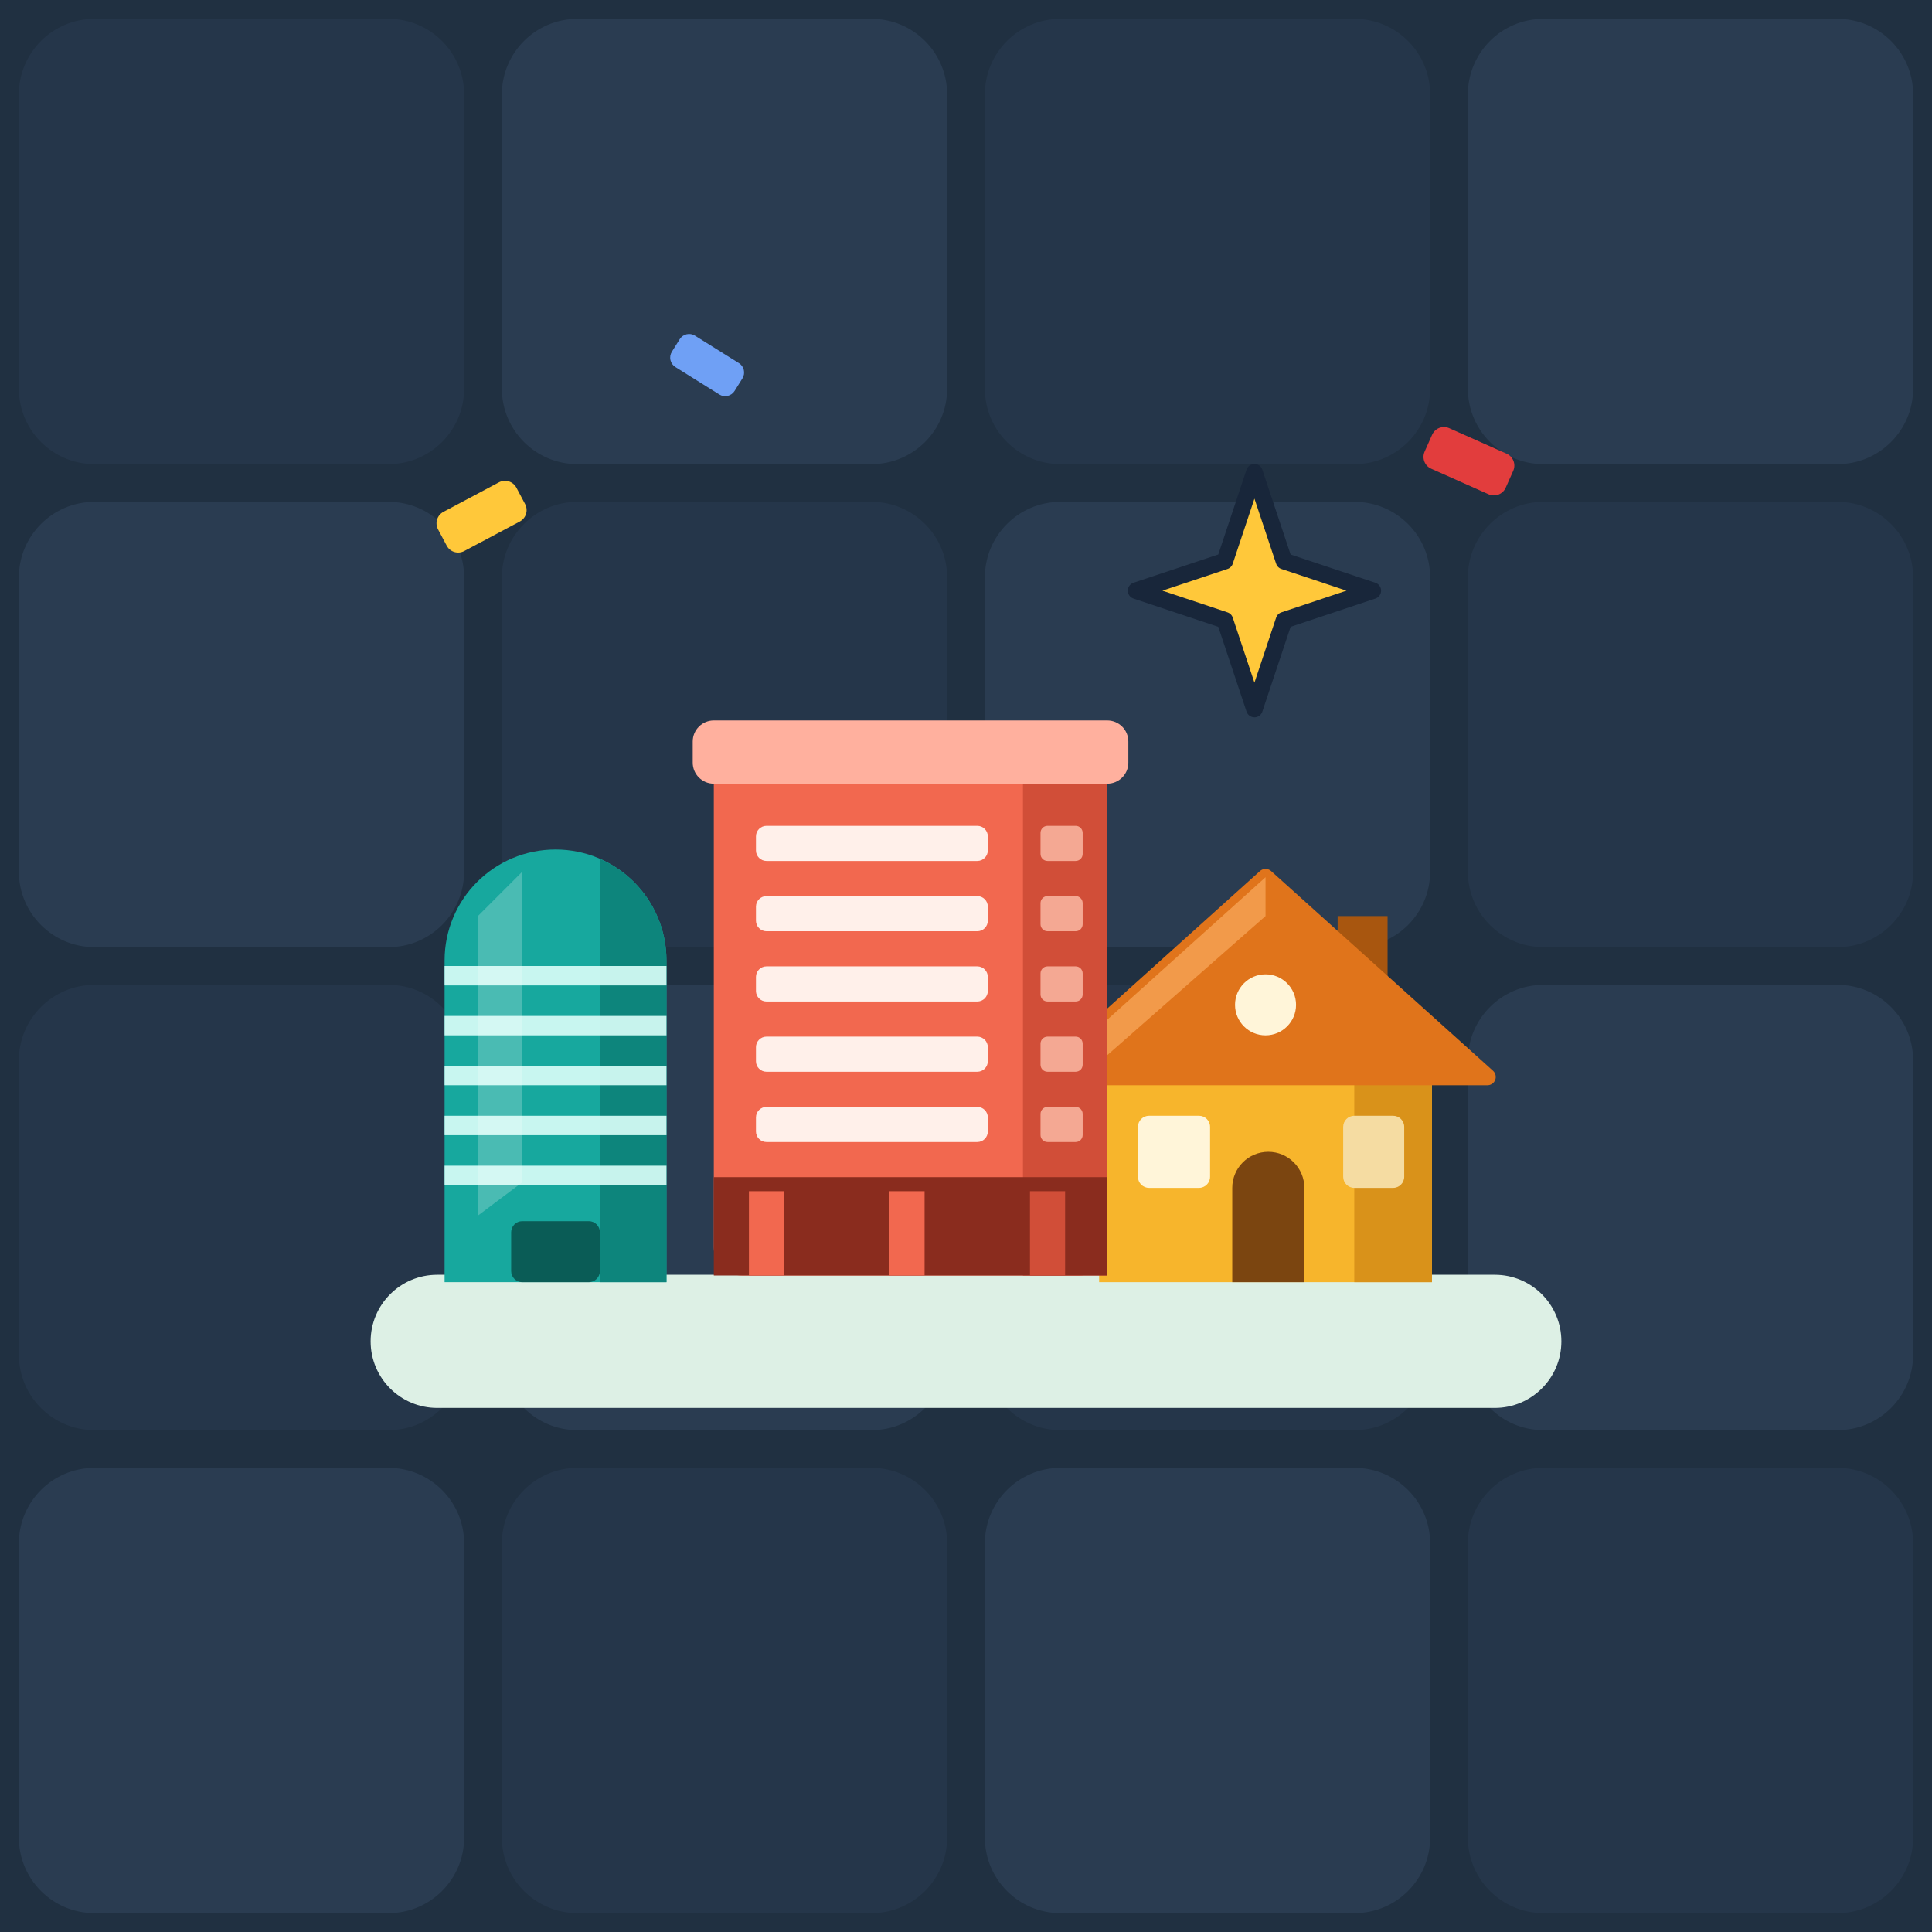
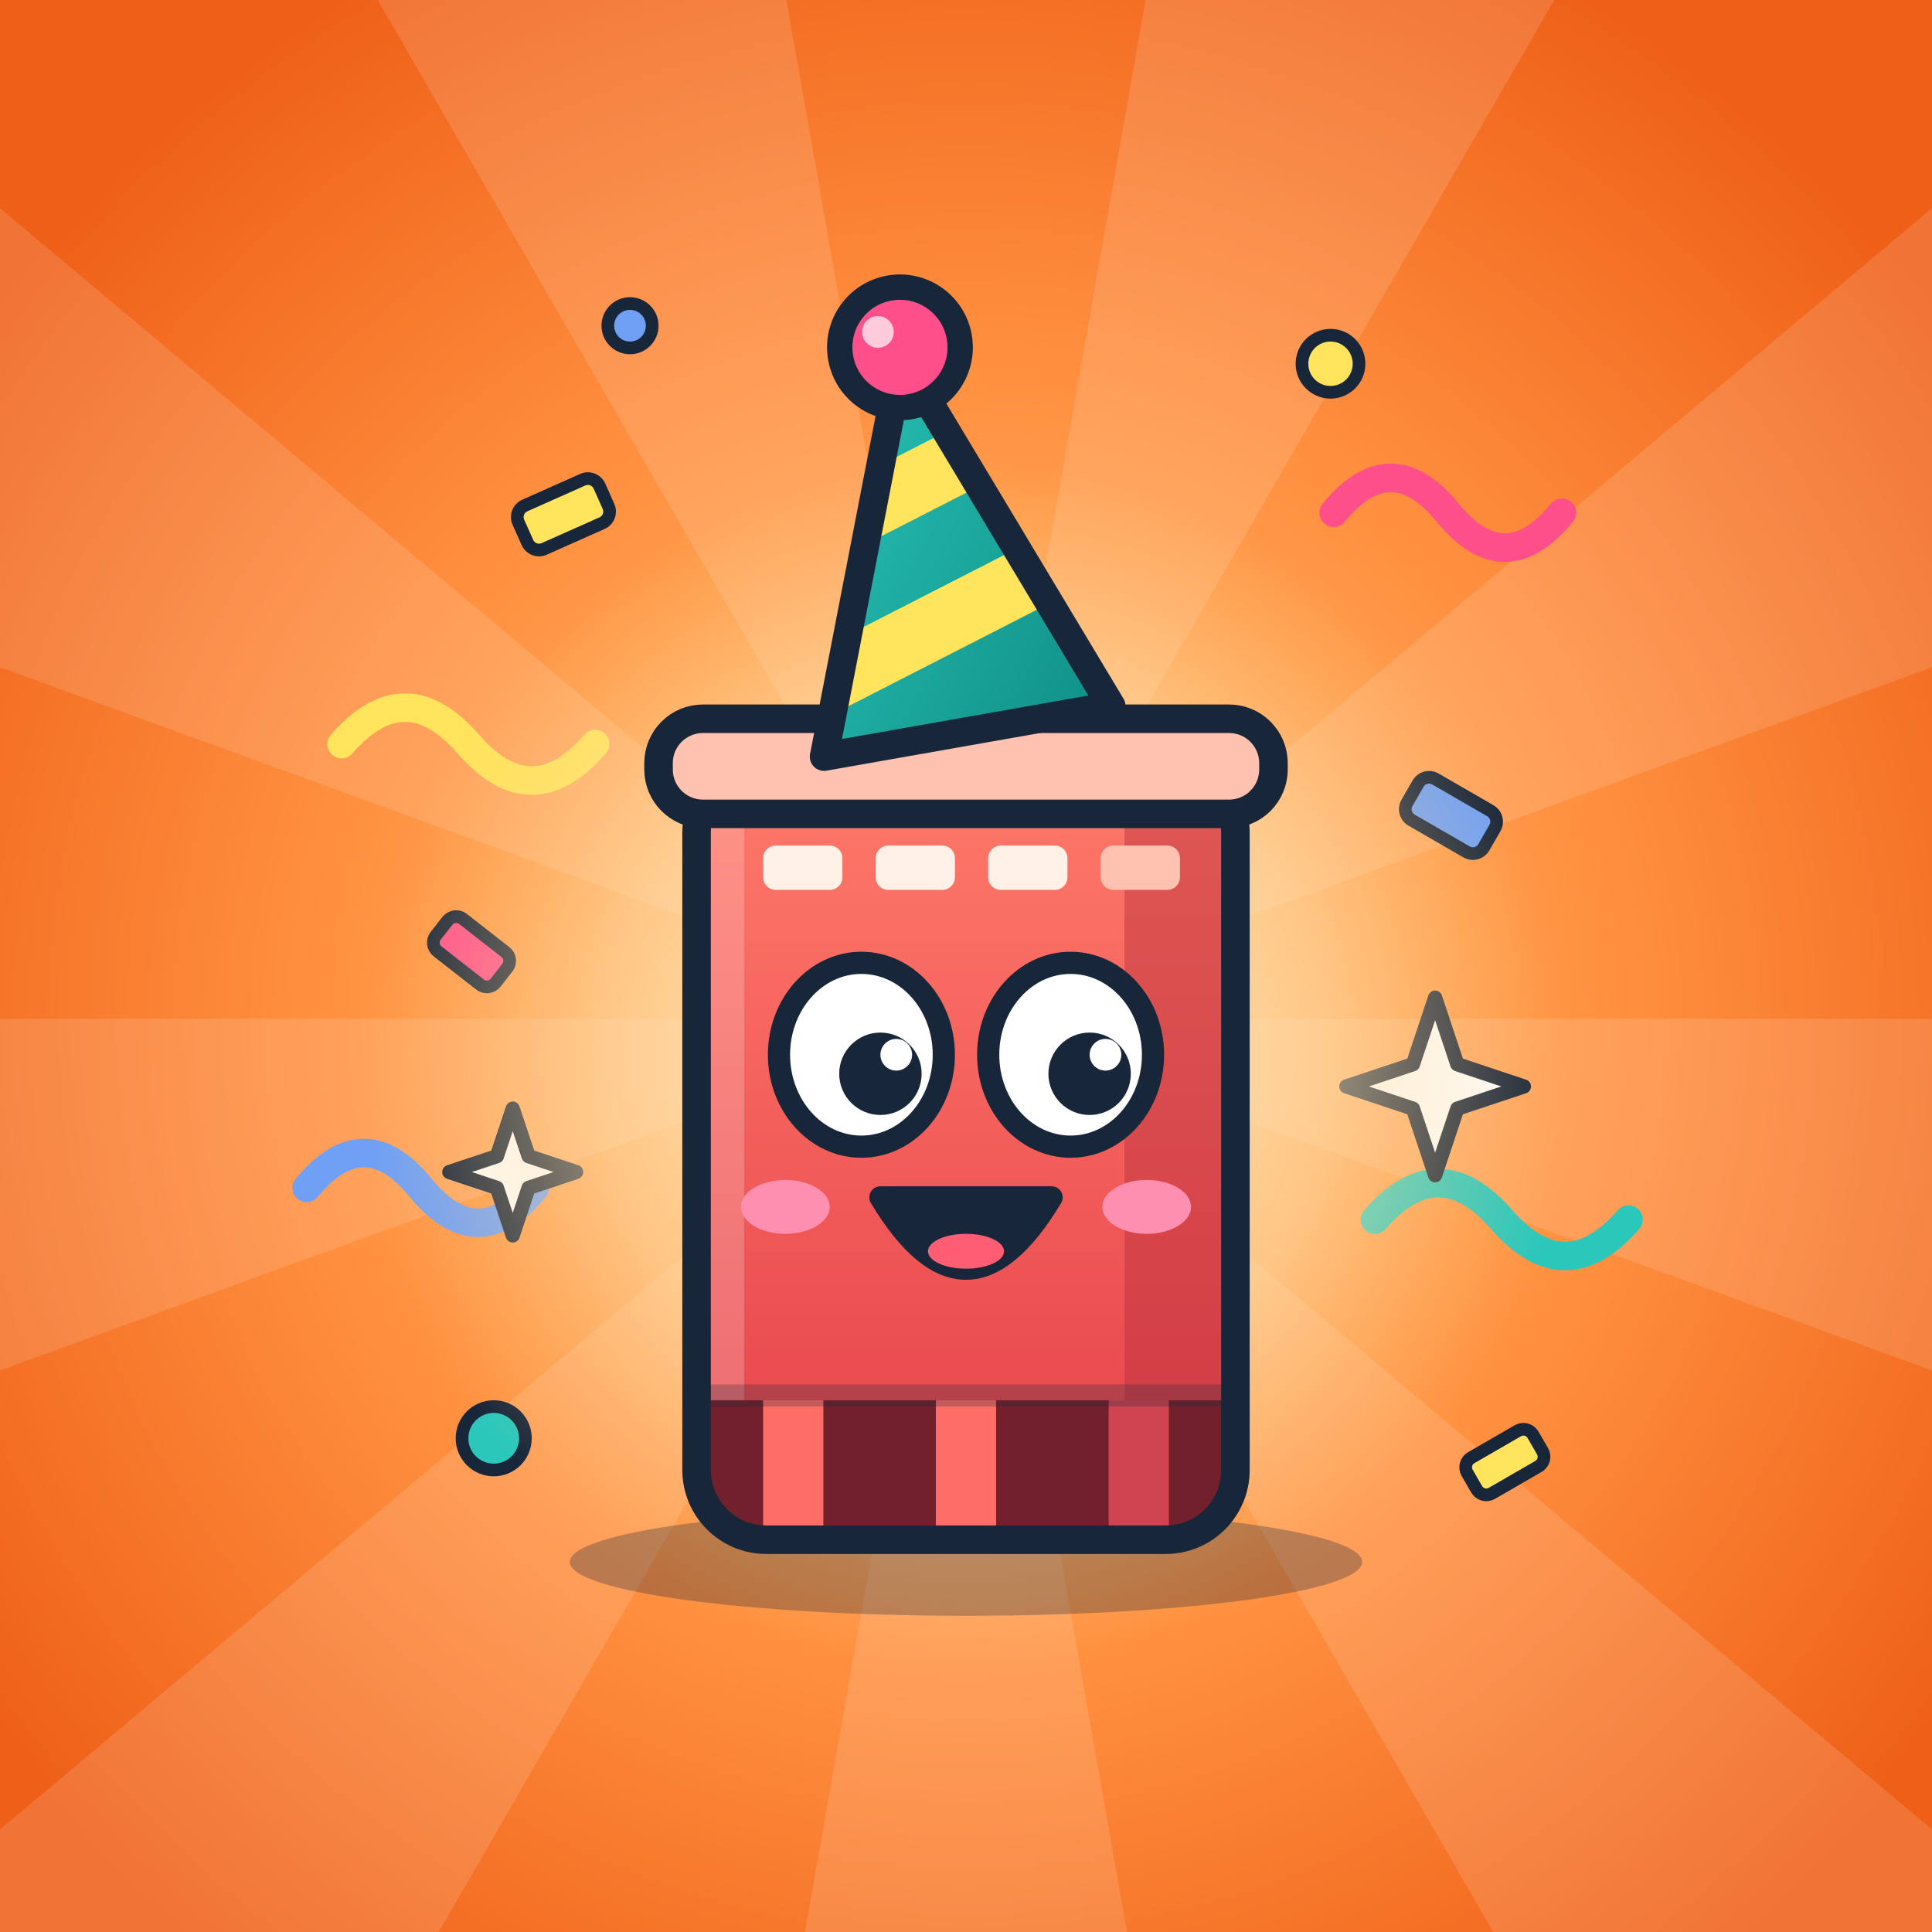
<svg xmlns="http://www.w3.org/2000/svg" viewBox="0 0 1024 1024" width="1024" height="1024">
  <defs>
-     <symbol id="hdb" viewBox="0 0 100 100">
-       <rect x="22" y="14" width="56" height="74" rx="4" fill="#F2684F" />
-       <path d="M66 14 H74 A4 4 0 0 1 78 18 V88 H66 Z" fill="#D14E38" />
-       <rect x="19" y="9" width="62" height="9" rx="3" fill="#FFB09E" />
-       <g fill="#FFF0EA">
-         <rect x="28" y="24" width="33" height="5" rx="1.5" />
-         <rect x="28" y="34" width="33" height="5" rx="1.5" />
-         <rect x="28" y="44" width="33" height="5" rx="1.5" />
-         <rect x="28" y="54" width="33" height="5" rx="1.5" />
-         <rect x="28" y="64" width="33" height="5" rx="1.5" />
-       </g>
-       <g fill="#F4A893">
-         <rect x="68.5" y="24" width="6" height="5" rx="1" />
-         <rect x="68.5" y="34" width="6" height="5" rx="1" />
-         <rect x="68.5" y="44" width="6" height="5" rx="1" />
-         <rect x="68.5" y="54" width="6" height="5" rx="1" />
-         <rect x="68.5" y="64" width="6" height="5" rx="1" />
-       </g>
-       <rect x="22" y="74" width="56" height="14" fill="#8A2C1E" />
-       <g fill="#F2684F">
-         <rect x="27" y="76" width="5" height="12" />
-         <rect x="47" y="76" width="5" height="12" />
-       </g>
-       <rect x="67" y="76" width="5" height="12" fill="#D14E38" />
-     </symbol>
-     <symbol id="condo" viewBox="0 0 100 100">
-       <path d="M30 88 V30 A20 20 0 0 1 70 30 V88 Z" fill="#17A89E" />
-       <path d="M58 88 V11.7 A20 20 0 0 1 70 30 V88 Z" fill="#0D857C" />
-       <g fill="#DBFFFA" opacity=".9">
-         <rect x="30" y="31" width="40" height="3.5" />
-         <rect x="30" y="40" width="40" height="3.5" />
-         <rect x="30" y="49" width="40" height="3.5" />
-         <rect x="30" y="58" width="40" height="3.5" />
-         <rect x="30" y="67" width="40" height="3.5" />
-       </g>
-       <path d="M36 22 L44 14 L44 70 L36 76 Z" fill="#fff" opacity=".22" />
-       <rect x="42" y="77" width="16" height="11" rx="2" fill="#0A5C56" />
-     </symbol>
-     <symbol id="house" viewBox="0 0 100 100">
-       <rect x="63" y="22" width="9" height="18" fill="#A8560F" />
-       <rect x="20" y="46" width="60" height="42" fill="#F7B52C" />
-       <rect x="66" y="46" width="14" height="42" fill="#D9921A" />
-       <path d="M10 51 L50 15 L90 51 Z" fill="#E0741B" stroke="#E0741B" stroke-width="3" stroke-linejoin="round" />
-       <path d="M10 51 L50 15 L50 22 L17 51 Z" fill="#F29A4A" />
-       <circle cx="50" cy="38" r="5.5" fill="#FFF5D9" />
-       <rect x="27" y="58" width="13" height="13" rx="2" fill="#FFF5D9" />
-       <rect x="64" y="58" width="11" height="13" rx="2" fill="#F5DCA2" />
-       <path d="M44 88 V71 A6.5 6.5 0 0 1 57 71 V88 Z" fill="#7B4510" />
-     </symbol>
+     <radialGradient id="bg" cx="512" cy="540" r="640" gradientUnits="userSpaceOnUse">
+       <stop offset="0" stop-color="#FFC16E" />
+       <stop offset=".55" stop-color="#FF8F3F" />
+       <stop offset="1" stop-color="#EE5F17" />
+     </radialGradient>
+     <linearGradient id="coral" x1="0" y1="0" x2="0" y2="1">
+       <stop offset="0" stop-color="#FF7A6A" />
+       <stop offset="1" stop-color="#E5404A" />
+     </linearGradient>
+     <linearGradient id="hat" x1="0" y1="0" x2="1" y2="1">
+       <stop offset="0" stop-color="#2CC7BB" />
+       <stop offset="1" stop-color="#109087" />
+     </linearGradient>
+     <radialGradient id="glow" cx="512" cy="560" r="380" gradientUnits="userSpaceOnUse">
+       <stop offset="0" stop-color="#FFF4DC" stop-opacity=".95" />
+       <stop offset=".6" stop-color="#FFE2B0" stop-opacity=".55" />
+       <stop offset="1" stop-color="#FFD08A" stop-opacity="0" />
+     </radialGradient>
+     <clipPath id="body">
+       <rect x="342" y="372" width="340" height="490" rx="44" />
+     </clipPath>
+     <clipPath id="cone">
+       <path d="M420 352 L512 112 L604 352 Z" />
+     </clipPath>
  </defs>
  <g>
-     <rect width="1024" height="1024" fill="#203041" />
-     <rect x="10" y="10" width="236" height="236" rx="40" fill="#25364A" />
-     <rect x="266" y="10" width="236" height="236" rx="40" fill="#2A3C51" />
-     <rect x="522" y="10" width="236" height="236" rx="40" fill="#25364A" />
-     <rect x="778" y="10" width="236" height="236" rx="40" fill="#2A3C51" />
-     <rect x="10" y="266" width="236" height="236" rx="40" fill="#2A3C51" />
-     <rect x="266" y="266" width="236" height="236" rx="40" fill="#25364A" />
-     <rect x="522" y="266" width="236" height="236" rx="40" fill="#2A3C51" />
-     <rect x="778" y="266" width="236" height="236" rx="40" fill="#25364A" />
-     <rect x="10" y="522" width="236" height="236" rx="40" fill="#25364A" />
-     <rect x="266" y="522" width="236" height="236" rx="40" fill="#2A3C51" />
-     <rect x="522" y="522" width="236" height="236" rx="40" fill="#25364A" />
-     <rect x="778" y="522" width="236" height="236" rx="40" fill="#2A3C51" />
-     <rect x="10" y="778" width="236" height="236" rx="40" fill="#2A3C51" />
-     <rect x="266" y="778" width="236" height="236" rx="40" fill="#25364A" />
-     <rect x="522" y="778" width="236" height="236" rx="40" fill="#2A3C51" />
-     <rect x="778" y="778" width="236" height="236" rx="40" fill="#25364A" />
+     <rect width="1024" height="1024" fill="url(#bg)" />
+     <g fill="#FFFFFF" opacity=".13">
+       <path d="M512 540 L1512.0 540.0 L1451.7 882.0 Z" />
+       <path d="M512 540 L1278.0 1182.8 L1012.0 1406.0 Z" />
+       <path d="M512 540 L685.6 1524.8 L338.4 1524.8 Z" />
+       <path d="M512 540 L12.0 1406.0 L-254.0 1182.8 Z" />
+       <path d="M512 540 L-427.7 882.0 L-488.0 540.0 Z" />
+       <path d="M512 540 L-427.7 198.0 L-254.0 -102.8 Z" />
+       <path d="M512 540 L12.0 -326.0 L338.4 -444.8 Z" />
+       <path d="M512 540 L685.6 -444.8 L1012.0 -326.0 Z" />
+       <path d="M512 540 L1278.0 -102.8 L1451.7 198.0 Z" />
+     </g>
  </g>
-   <g transform="translate(512 512) scale(0.98) translate(-512 -585)">
+   <g transform="translate(512 512) scale(0.84) translate(-512 -500)">
    <g>
-       <rect x="226" y="330" width="48" height="24" rx="7" fill="#FFC83A" transform="rotate(-28 250 342)" />
-       <rect x="760" y="300" width="48" height="24" rx="7" fill="#E23D3D" transform="rotate(24 784 312)" />
-       <rect x="352" y="250" width="40" height="20" rx="6" fill="#6FA0F5" transform="rotate(32 372 260)" />
-       <rect x="190" y="752" width="644" height="72" rx="36" fill="#DDF0E5" />
-       <use href="#condo" x="140" y="492" width="300" height="300" />
-       <use href="#house" x="524" y="492" width="300" height="300" />
-       <use href="#hdb" x="292" y="418" width="380" height="380" />
-       <path d="M668 318 L684 366 L732 382 L684 398 L668 446 L652 398 L604 382 L652 366 Z" fill="#FFC83A" stroke="#18263A" stroke-width="9" stroke-linejoin="round" />
+       <g fill="none" stroke-width="18" stroke-linecap="round">
+         <path d="M118 360 q 40 -46 80 0 t 80 0" stroke="#FFE45C" />
+         <path d="M744 214 q 36 -44 72 0 t 72 0" stroke="#FF4F8B" />
+         <path d="M770 660 q 40 -46 80 0 t 80 0" stroke="#2CC7BB" />
+         <path d="M96 640 q 36 -44 72 0 t 72 0" stroke="#6FA0F5" />
+       </g>
+       <g stroke="#18263A" stroke-width="8" stroke-linejoin="round">
+         <rect x="230" y="200" width="56" height="30" rx="8" fill="#FFE45C" transform="rotate(-24 258 215)" />
+         <rect x="790" y="390" width="56" height="30" rx="8" fill="#6FA0F5" transform="rotate(30 818 405)" />
+         <rect x="176" y="478" width="48" height="26" rx="7" fill="#FF4F8B" transform="rotate(38 200 491)" />
+         <rect x="828" y="800" width="48" height="26" rx="7" fill="#FFE45C" transform="rotate(-30 852 813)" />
+         <circle cx="214" cy="798" r="20" fill="#2CC7BB" />
+         <circle cx="742" cy="120" r="18" fill="#FFE45C" />
+         <circle cx="300" cy="96" r="14" fill="#6FA0F5" />
+       </g>
+       <g fill="#FFFFFF" stroke="#18263A" stroke-width="9" stroke-linejoin="round">
+         <path d="M808 520 L822 562 L864 576 L822 590 L808 632 L794 590 L752 576 L794 562 Z" />
+         <path d="M226 590 L236 620 L266 630 L236 640 L226 670 L216 640 L186 630 L216 620 Z" />
+       </g>
+       <circle cx="512" cy="560" r="380" fill="url(#glow)" />
+       <ellipse cx="512" cy="876" rx="250" ry="34" fill="#18263A" opacity=".3" />
+       <rect x="342" y="372" width="340" height="490" rx="44" fill="url(#coral)" />
+       <g clip-path="url(#body)">
+         <rect x="612" y="372" width="70" height="490" fill="#B92F3A" opacity=".45" />
+         <rect x="342" y="372" width="30" height="490" fill="#fff" opacity=".2" />
+         <g fill="#FFF1E8">
+           <rect x="384" y="424" width="50" height="28" rx="8" />
+           <rect x="455" y="424" width="50" height="28" rx="8" />
+           <rect x="526" y="424" width="50" height="28" rx="8" />
+         </g>
+         <rect x="597" y="424" width="50" height="28" rx="8" fill="#FFC2B0" />
+         <rect x="342" y="774" width="340" height="90" fill="#72202C" />
+         <g fill="#FF6E66">
+           <rect x="384" y="774" width="38" height="90" />
+           <rect x="493" y="774" width="38" height="90" />
+         </g>
+         <rect x="602" y="774" width="38" height="90" fill="#CF4450" />
+         <rect x="342" y="764" width="340" height="14" fill="#18263A" opacity=".25" />
+       </g>
+       <rect x="342" y="372" width="340" height="490" rx="44" fill="none" stroke="#18263A" stroke-width="18" />
+       <g stroke="#18263A" stroke-width="14">
+         <ellipse cx="446" cy="556" rx="52" ry="58" fill="#fff" />
+         <ellipse cx="578" cy="556" rx="52" ry="58" fill="#fff" />
+       </g>
+       <circle cx="458" cy="568" r="26" fill="#18263A" />
+       <circle cx="590" cy="568" r="26" fill="#18263A" />
+       <circle cx="468" cy="556" r="10" fill="#fff" />
+       <circle cx="600" cy="556" r="10" fill="#fff" />
+       <ellipse cx="398" cy="652" rx="28" ry="17" fill="#FF8FB0" />
+       <ellipse cx="626" cy="652" rx="28" ry="17" fill="#FF8FB0" />
+       <path d="M458 646 Q512 736 566 646 Z" fill="#18263A" stroke="#18263A" stroke-width="14" stroke-linejoin="round" />
+       <ellipse cx="512" cy="680" rx="24" ry="11" fill="#FF5D73" />
+       <rect x="318" y="344" width="388" height="60" rx="28" fill="#FFC2B0" stroke="#18263A" stroke-width="18" />
+       <g transform="rotate(-10 512 346)">
+         <path d="M420 352 L512 112 L604 352 Z" fill="url(#hat)" />
+         <g clip-path="url(#cone)" fill="#FFE45C">
+           <path d="M380 300 L640 220 L640 262 L380 342 Z" />
+           <path d="M380 210 L640 130 L640 172 L380 252 Z" />
+         </g>
+         <path d="M420 352 L512 112 L604 352 Z" fill="none" stroke="#18263A" stroke-width="18" stroke-linejoin="round" />
+         <circle cx="512" cy="106" r="38" fill="#FF4F8B" stroke="#18263A" stroke-width="16" />
+         <circle cx="500" cy="94" r="10" fill="#fff" opacity=".7" />
+       </g>
    </g>
  </g>
</svg>
